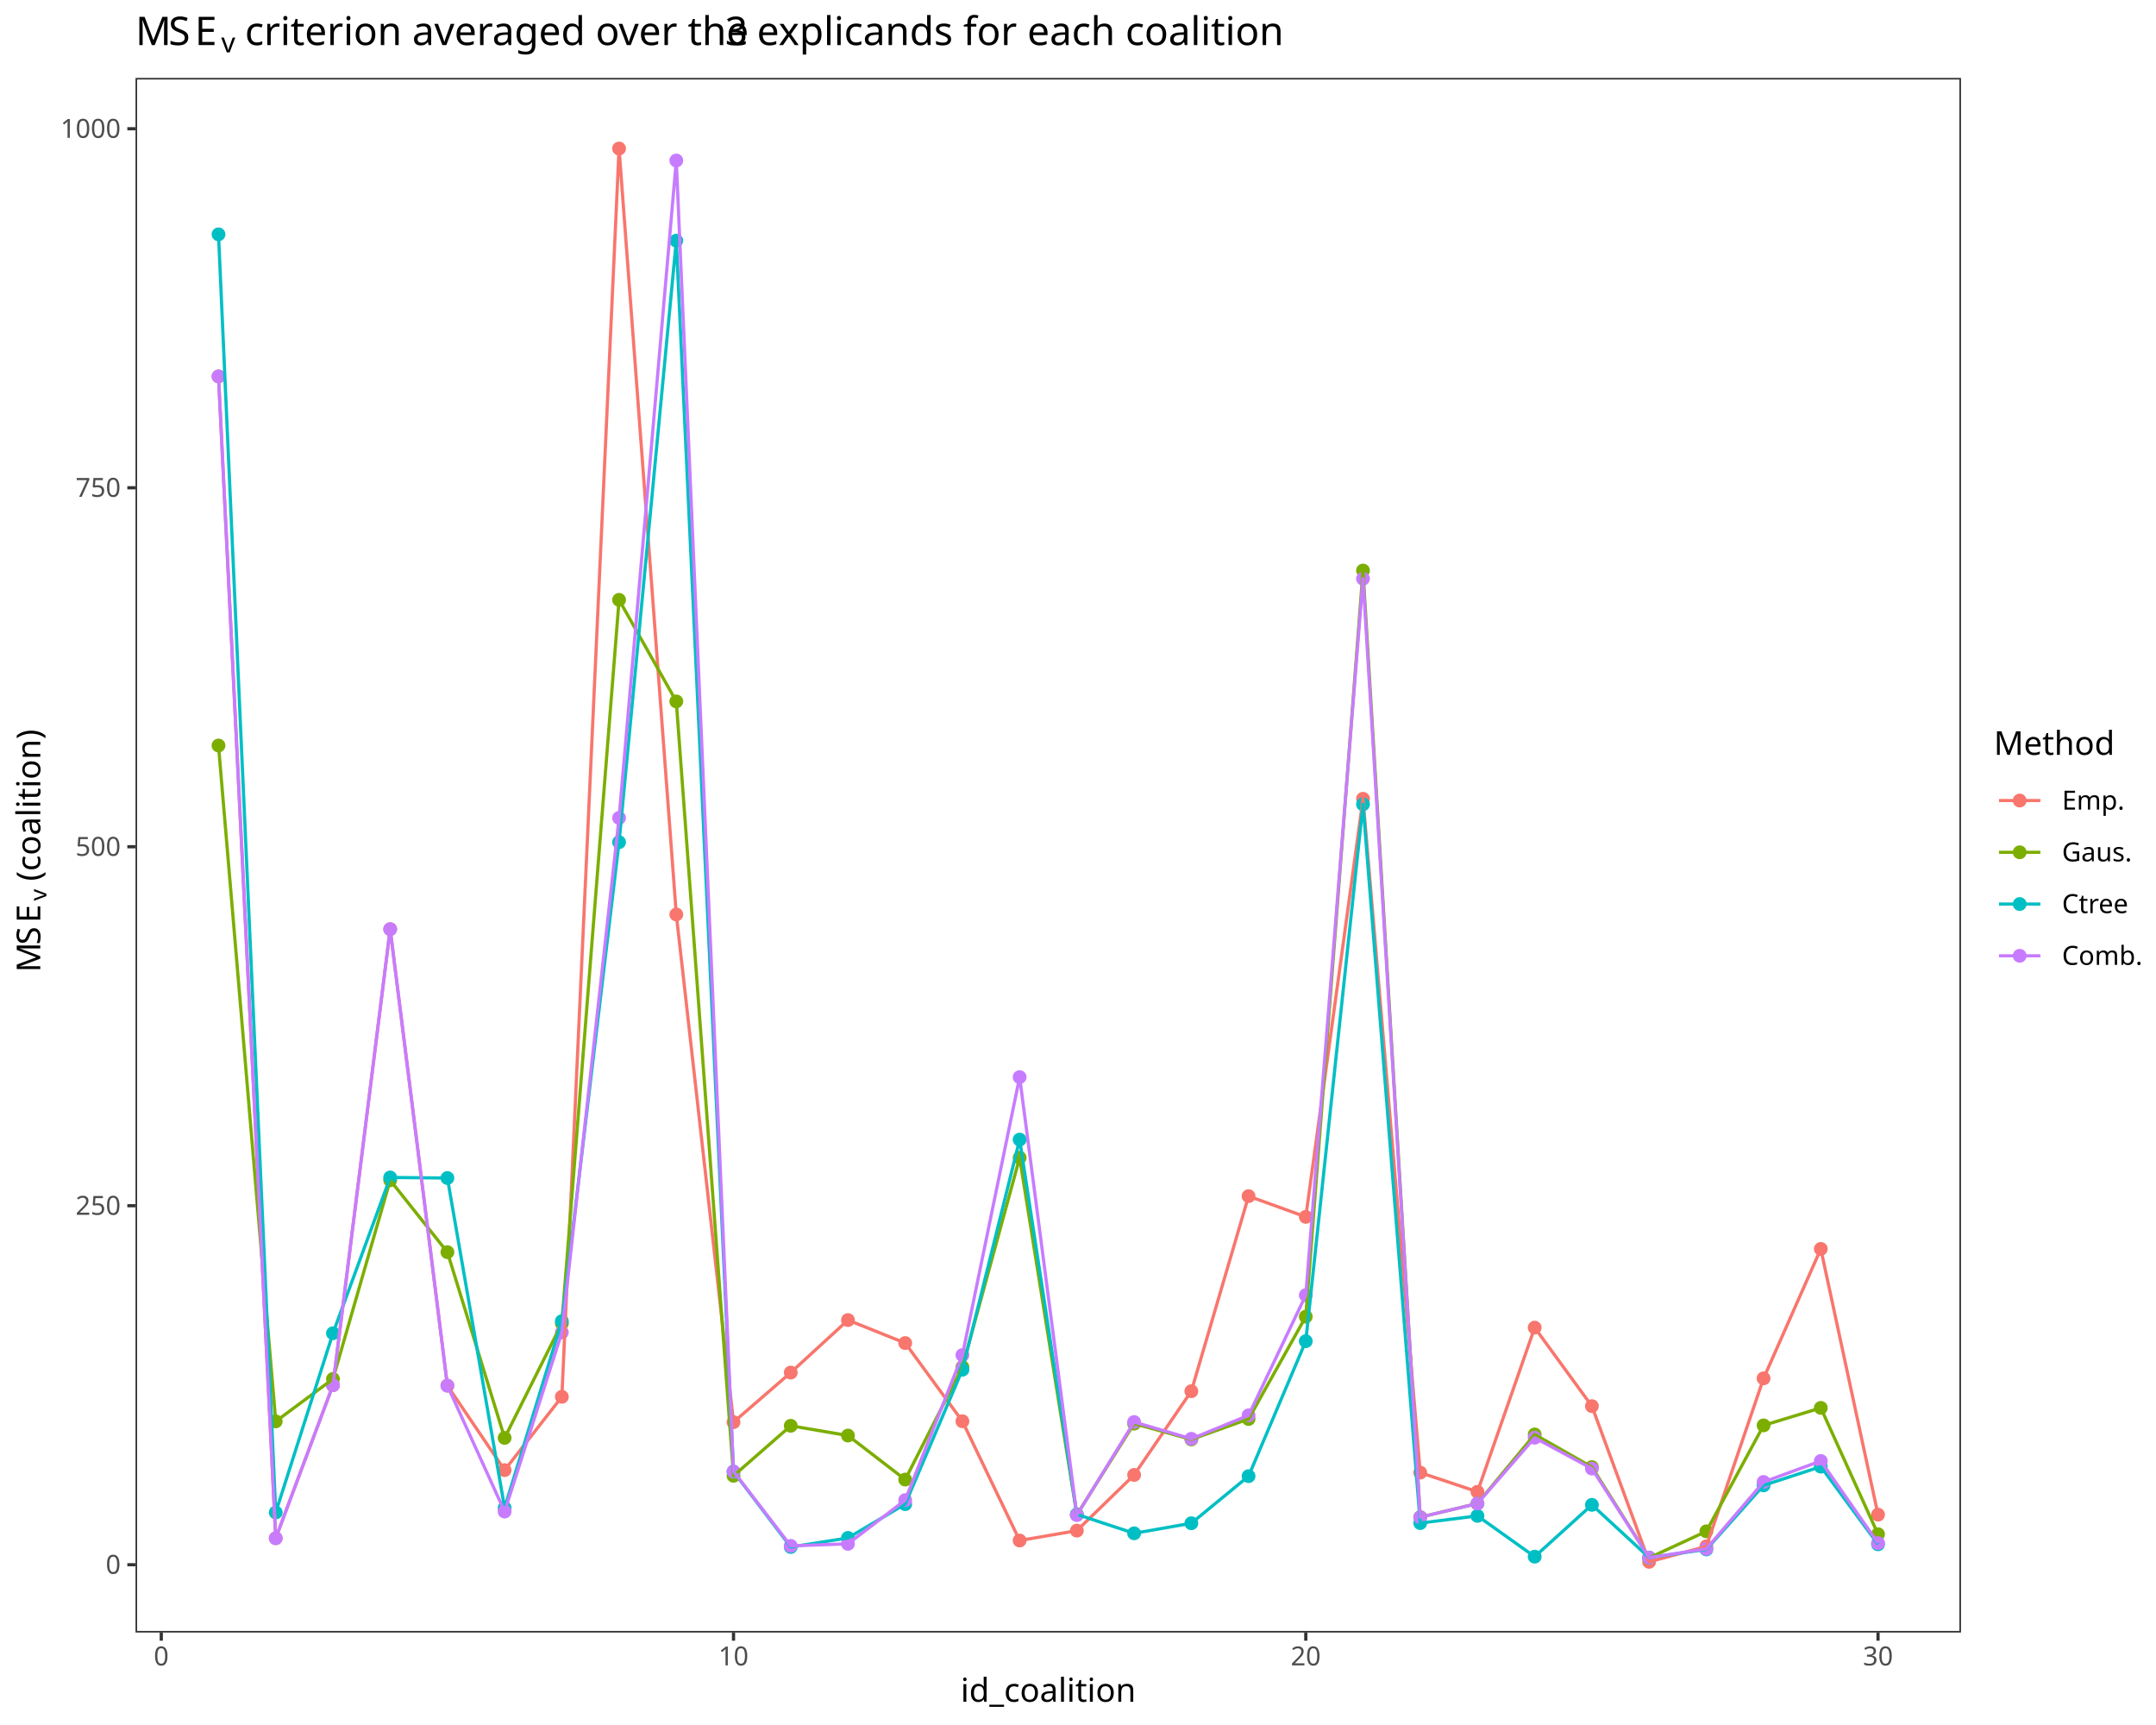
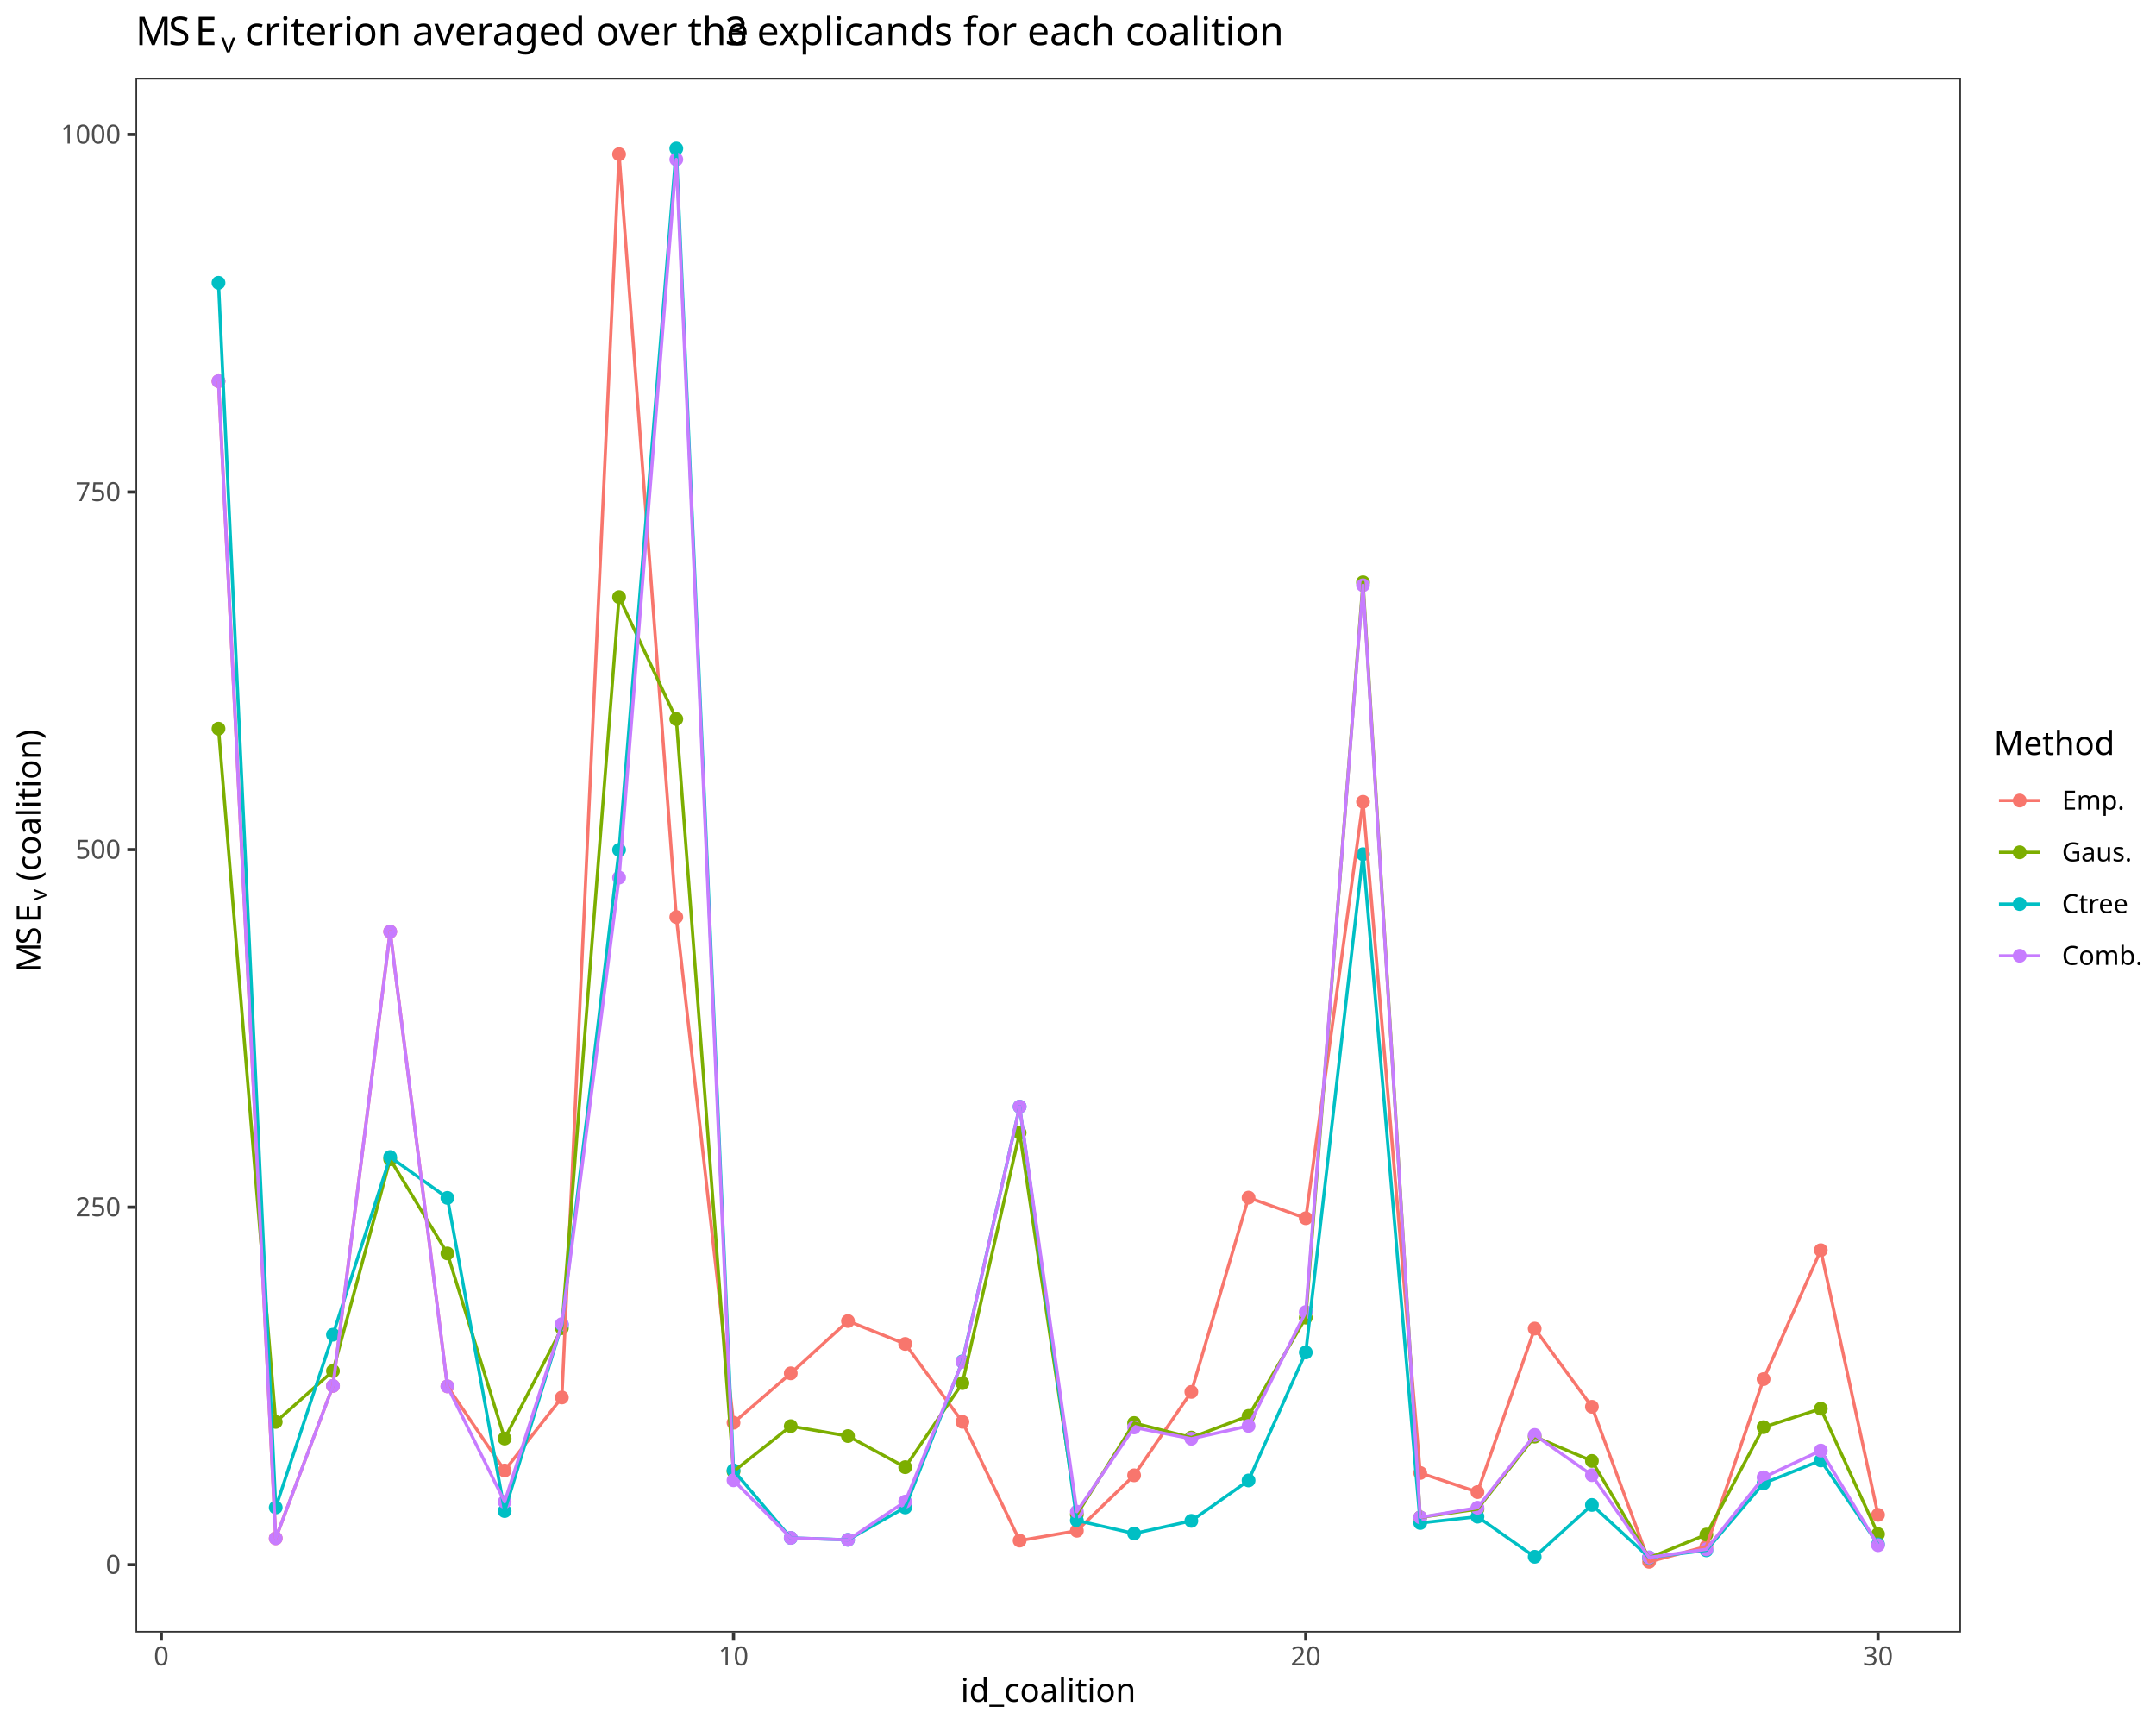
<svg xmlns="http://www.w3.org/2000/svg" class="svglite" data-engine-version="2.0" width="720.00pt" height="576.00pt" viewBox="0 0 720.00 576.00">
  <defs>
    <style type="text/css">
    .svglite line, .svglite polyline, .svglite polygon, .svglite path, .svglite rect, .svglite circle {
      fill: none;
      stroke: #000000;
      stroke-linecap: round;
      stroke-linejoin: round;
      stroke-miterlimit: 10.00;
    }
  </style>
  </defs>
  <rect width="100%" height="100%" style="stroke: none; fill: #FFFFFF;" />
  <defs>
    <clipPath id="cpMC4wMHw3MjAuMDB8MC4wMHw1NzYuMDA=">
      <rect x="0.00" y="0.00" width="720.00" height="576.00" />
    </clipPath>
  </defs>
  <g clip-path="url(#cpMC4wMHw3MjAuMDB8MC4wMHw1NzYuMDA=)">
    <rect x="0" y="0.00" width="720.00" height="576.00" style="stroke-width: 1.07; stroke: #FFFFFF; fill: #FFFFFF;" />
  </g>
  <defs>
    <clipPath id="cpNDUuMjZ8NjU0Ljg4fDI2LjAxfDU0NS4xMQ==">
      <rect x="45.26" y="26.01" width="609.62" height="519.11" />
    </clipPath>
  </defs>
  <g clip-path="url(#cpNDUuMjZ8NjU0Ljg4fDI2LjAxfDU0NS4xMQ==)">
    <rect x="45.26" y="26.01" width="609.62" height="519.11" style="stroke-width: 1.07; stroke: none; fill: #FFFFFF;" />
-     <circle cx="72.97" cy="125.69" r="1.95" style="stroke-width: 0.71; stroke: #F8766D; fill: #F8766D;" />
-     <circle cx="92.08" cy="513.63" r="1.95" style="stroke-width: 0.71; stroke: #F8766D; fill: #F8766D;" />
-     <circle cx="111.19" cy="462.55" r="1.95" style="stroke-width: 0.71; stroke: #F8766D; fill: #F8766D;" />
-     <circle cx="130.30" cy="310.26" r="1.95" style="stroke-width: 0.71; stroke: #F8766D; fill: #F8766D;" />
-     <circle cx="149.41" cy="462.68" r="1.95" style="stroke-width: 0.71; stroke: #F8766D; fill: #F8766D;" />
-     <circle cx="168.52" cy="490.89" r="1.95" style="stroke-width: 0.71; stroke: #F8766D; fill: #F8766D;" />
-     <circle cx="187.63" cy="466.41" r="1.95" style="stroke-width: 0.71; stroke: #F8766D; fill: #F8766D;" />
-     <circle cx="206.74" cy="49.60" r="1.95" style="stroke-width: 0.71; stroke: #F8766D; fill: #F8766D;" />
-     <circle cx="225.85" cy="305.35" r="1.95" style="stroke-width: 0.71; stroke: #F8766D; fill: #F8766D;" />
-     <circle cx="244.96" cy="474.87" r="1.95" style="stroke-width: 0.71; stroke: #F8766D; fill: #F8766D;" />
-     <circle cx="264.07" cy="458.32" r="1.95" style="stroke-width: 0.71; stroke: #F8766D; fill: #F8766D;" />
-     <circle cx="283.18" cy="440.79" r="1.95" style="stroke-width: 0.71; stroke: #F8766D; fill: #F8766D;" />
-     <circle cx="302.29" cy="448.46" r="1.95" style="stroke-width: 0.71; stroke: #F8766D; fill: #F8766D;" />
-     <circle cx="321.40" cy="474.58" r="1.95" style="stroke-width: 0.71; stroke: #F8766D; fill: #F8766D;" />
-     <circle cx="340.51" cy="514.40" r="1.95" style="stroke-width: 0.71; stroke: #F8766D; fill: #F8766D;" />
-     <circle cx="359.62" cy="511.10" r="1.95" style="stroke-width: 0.71; stroke: #F8766D; fill: #F8766D;" />
-     <circle cx="378.74" cy="492.50" r="1.95" style="stroke-width: 0.71; stroke: #F8766D; fill: #F8766D;" />
-     <circle cx="397.85" cy="464.54" r="1.95" style="stroke-width: 0.71; stroke: #F8766D; fill: #F8766D;" />
-     <circle cx="416.96" cy="399.41" r="1.95" style="stroke-width: 0.71; stroke: #F8766D; fill: #F8766D;" />
-     <circle cx="436.07" cy="406.33" r="1.95" style="stroke-width: 0.71; stroke: #F8766D; fill: #F8766D;" />
-     <circle cx="455.18" cy="266.72" r="1.95" style="stroke-width: 0.71; stroke: #F8766D; fill: #F8766D;" />
-     <circle cx="474.29" cy="491.72" r="1.95" style="stroke-width: 0.71; stroke: #F8766D; fill: #F8766D;" />
-     <circle cx="493.40" cy="498.13" r="1.95" style="stroke-width: 0.71; stroke: #F8766D; fill: #F8766D;" />
-     <circle cx="512.51" cy="443.31" r="1.95" style="stroke-width: 0.71; stroke: #F8766D; fill: #F8766D;" />
-     <circle cx="531.62" cy="469.53" r="1.95" style="stroke-width: 0.71; stroke: #F8766D; fill: #F8766D;" />
+     <circle cx="72.97" cy="127.27" r="1.95" style="stroke-width: 0.71; stroke: #F8766D; fill: #F8766D;" />
+     <circle cx="92.08" cy="513.66" r="1.95" style="stroke-width: 0.71; stroke: #F8766D; fill: #F8766D;" />
+     <circle cx="111.19" cy="462.78" r="1.95" style="stroke-width: 0.71; stroke: #F8766D; fill: #F8766D;" />
+     <circle cx="130.30" cy="311.10" r="1.95" style="stroke-width: 0.71; stroke: #F8766D; fill: #F8766D;" />
+     <circle cx="149.41" cy="462.92" r="1.95" style="stroke-width: 0.71; stroke: #F8766D; fill: #F8766D;" />
+     <circle cx="168.52" cy="491.02" r="1.95" style="stroke-width: 0.71; stroke: #F8766D; fill: #F8766D;" />
+     <circle cx="187.63" cy="466.63" r="1.95" style="stroke-width: 0.71; stroke: #F8766D; fill: #F8766D;" />
+     <circle cx="206.74" cy="51.49" r="1.95" style="stroke-width: 0.71; stroke: #F8766D; fill: #F8766D;" />
+     <circle cx="225.85" cy="306.22" r="1.95" style="stroke-width: 0.71; stroke: #F8766D; fill: #F8766D;" />
+     <circle cx="244.96" cy="475.06" r="1.95" style="stroke-width: 0.71; stroke: #F8766D; fill: #F8766D;" />
+     <circle cx="264.07" cy="458.57" r="1.95" style="stroke-width: 0.71; stroke: #F8766D; fill: #F8766D;" />
+     <circle cx="283.18" cy="441.11" r="1.95" style="stroke-width: 0.71; stroke: #F8766D; fill: #F8766D;" />
+     <circle cx="302.29" cy="448.75" r="1.95" style="stroke-width: 0.71; stroke: #F8766D; fill: #F8766D;" />
+     <circle cx="321.40" cy="474.77" r="1.95" style="stroke-width: 0.71; stroke: #F8766D; fill: #F8766D;" />
+     <circle cx="340.51" cy="514.43" r="1.95" style="stroke-width: 0.71; stroke: #F8766D; fill: #F8766D;" />
+     <circle cx="359.62" cy="511.14" r="1.95" style="stroke-width: 0.71; stroke: #F8766D; fill: #F8766D;" />
+     <circle cx="378.74" cy="492.62" r="1.95" style="stroke-width: 0.71; stroke: #F8766D; fill: #F8766D;" />
+     <circle cx="397.85" cy="464.77" r="1.95" style="stroke-width: 0.71; stroke: #F8766D; fill: #F8766D;" />
+     <circle cx="416.96" cy="399.90" r="1.95" style="stroke-width: 0.71; stroke: #F8766D; fill: #F8766D;" />
+     <circle cx="436.07" cy="406.79" r="1.95" style="stroke-width: 0.71; stroke: #F8766D; fill: #F8766D;" />
+     <circle cx="455.18" cy="267.74" r="1.95" style="stroke-width: 0.71; stroke: #F8766D; fill: #F8766D;" />
+     <circle cx="474.29" cy="491.84" r="1.95" style="stroke-width: 0.71; stroke: #F8766D; fill: #F8766D;" />
+     <circle cx="493.40" cy="498.22" r="1.95" style="stroke-width: 0.71; stroke: #F8766D; fill: #F8766D;" />
+     <circle cx="512.51" cy="443.63" r="1.95" style="stroke-width: 0.71; stroke: #F8766D; fill: #F8766D;" />
+     <circle cx="531.62" cy="469.74" r="1.95" style="stroke-width: 0.71; stroke: #F8766D; fill: #F8766D;" />
    <circle cx="550.73" cy="521.52" r="1.95" style="stroke-width: 0.71; stroke: #F8766D; fill: #F8766D;" />
-     <circle cx="569.84" cy="516.35" r="1.95" style="stroke-width: 0.71; stroke: #F8766D; fill: #F8766D;" />
-     <circle cx="588.95" cy="460.25" r="1.95" style="stroke-width: 0.71; stroke: #F8766D; fill: #F8766D;" />
-     <circle cx="608.06" cy="417.03" r="1.95" style="stroke-width: 0.71; stroke: #F8766D; fill: #F8766D;" />
-     <circle cx="627.17" cy="505.76" r="1.95" style="stroke-width: 0.71; stroke: #F8766D; fill: #F8766D;" />
-     <circle cx="72.97" cy="248.94" r="1.95" style="stroke-width: 0.71; stroke: #7CAE00; fill: #7CAE00;" />
-     <circle cx="92.08" cy="474.62" r="1.95" style="stroke-width: 0.71; stroke: #7CAE00; fill: #7CAE00;" />
-     <circle cx="111.19" cy="460.46" r="1.95" style="stroke-width: 0.71; stroke: #7CAE00; fill: #7CAE00;" />
-     <circle cx="130.30" cy="394.10" r="1.95" style="stroke-width: 0.71; stroke: #7CAE00; fill: #7CAE00;" />
-     <circle cx="149.41" cy="418.12" r="1.95" style="stroke-width: 0.71; stroke: #7CAE00; fill: #7CAE00;" />
-     <circle cx="168.52" cy="480.13" r="1.95" style="stroke-width: 0.71; stroke: #7CAE00; fill: #7CAE00;" />
-     <circle cx="187.63" cy="441.90" r="1.95" style="stroke-width: 0.71; stroke: #7CAE00; fill: #7CAE00;" />
-     <circle cx="206.74" cy="200.30" r="1.95" style="stroke-width: 0.71; stroke: #7CAE00; fill: #7CAE00;" />
-     <circle cx="225.85" cy="234.21" r="1.95" style="stroke-width: 0.71; stroke: #7CAE00; fill: #7CAE00;" />
-     <circle cx="244.96" cy="492.78" r="1.95" style="stroke-width: 0.71; stroke: #7CAE00; fill: #7CAE00;" />
-     <circle cx="264.07" cy="476.09" r="1.95" style="stroke-width: 0.71; stroke: #7CAE00; fill: #7CAE00;" />
-     <circle cx="283.18" cy="479.35" r="1.95" style="stroke-width: 0.71; stroke: #7CAE00; fill: #7CAE00;" />
-     <circle cx="302.29" cy="494.05" r="1.95" style="stroke-width: 0.71; stroke: #7CAE00; fill: #7CAE00;" />
-     <circle cx="321.40" cy="456.47" r="1.95" style="stroke-width: 0.71; stroke: #7CAE00; fill: #7CAE00;" />
-     <circle cx="340.51" cy="386.58" r="1.95" style="stroke-width: 0.71; stroke: #7CAE00; fill: #7CAE00;" />
-     <circle cx="359.62" cy="505.78" r="1.95" style="stroke-width: 0.71; stroke: #7CAE00; fill: #7CAE00;" />
-     <circle cx="378.74" cy="475.37" r="1.95" style="stroke-width: 0.71; stroke: #7CAE00; fill: #7CAE00;" />
-     <circle cx="397.85" cy="480.65" r="1.95" style="stroke-width: 0.71; stroke: #7CAE00; fill: #7CAE00;" />
-     <circle cx="416.96" cy="473.82" r="1.95" style="stroke-width: 0.71; stroke: #7CAE00; fill: #7CAE00;" />
-     <circle cx="436.07" cy="439.64" r="1.95" style="stroke-width: 0.71; stroke: #7CAE00; fill: #7CAE00;" />
-     <circle cx="455.18" cy="190.51" r="1.95" style="stroke-width: 0.71; stroke: #7CAE00; fill: #7CAE00;" />
-     <circle cx="474.29" cy="506.60" r="1.95" style="stroke-width: 0.71; stroke: #7CAE00; fill: #7CAE00;" />
-     <circle cx="493.40" cy="502.04" r="1.95" style="stroke-width: 0.71; stroke: #7CAE00; fill: #7CAE00;" />
-     <circle cx="512.51" cy="478.98" r="1.95" style="stroke-width: 0.71; stroke: #7CAE00; fill: #7CAE00;" />
-     <circle cx="531.62" cy="489.87" r="1.95" style="stroke-width: 0.71; stroke: #7CAE00; fill: #7CAE00;" />
+     <circle cx="569.84" cy="516.37" r="1.95" style="stroke-width: 0.71; stroke: #F8766D; fill: #F8766D;" />
+     <circle cx="588.95" cy="460.50" r="1.95" style="stroke-width: 0.71; stroke: #F8766D; fill: #F8766D;" />
+     <circle cx="608.06" cy="417.45" r="1.95" style="stroke-width: 0.71; stroke: #F8766D; fill: #F8766D;" />
+     <circle cx="627.17" cy="505.83" r="1.95" style="stroke-width: 0.71; stroke: #F8766D; fill: #F8766D;" />
+     <circle cx="72.97" cy="243.32" r="1.95" style="stroke-width: 0.71; stroke: #7CAE00; fill: #7CAE00;" />
+     <circle cx="92.08" cy="474.80" r="1.95" style="stroke-width: 0.71; stroke: #7CAE00; fill: #7CAE00;" />
+     <circle cx="111.19" cy="457.79" r="1.95" style="stroke-width: 0.71; stroke: #7CAE00; fill: #7CAE00;" />
+     <circle cx="130.30" cy="387.08" r="1.95" style="stroke-width: 0.71; stroke: #7CAE00; fill: #7CAE00;" />
+     <circle cx="149.41" cy="418.54" r="1.95" style="stroke-width: 0.71; stroke: #7CAE00; fill: #7CAE00;" />
+     <circle cx="168.52" cy="480.35" r="1.95" style="stroke-width: 0.71; stroke: #7CAE00; fill: #7CAE00;" />
+     <circle cx="187.63" cy="443.49" r="1.95" style="stroke-width: 0.71; stroke: #7CAE00; fill: #7CAE00;" />
+     <circle cx="206.74" cy="199.38" r="1.95" style="stroke-width: 0.71; stroke: #7CAE00; fill: #7CAE00;" />
+     <circle cx="225.85" cy="240.11" r="1.95" style="stroke-width: 0.71; stroke: #7CAE00; fill: #7CAE00;" />
+     <circle cx="244.96" cy="491.34" r="1.95" style="stroke-width: 0.71; stroke: #7CAE00; fill: #7CAE00;" />
+     <circle cx="264.07" cy="476.21" r="1.95" style="stroke-width: 0.71; stroke: #7CAE00; fill: #7CAE00;" />
+     <circle cx="283.18" cy="479.52" r="1.95" style="stroke-width: 0.71; stroke: #7CAE00; fill: #7CAE00;" />
+     <circle cx="302.29" cy="489.91" r="1.95" style="stroke-width: 0.71; stroke: #7CAE00; fill: #7CAE00;" />
+     <circle cx="321.40" cy="461.84" r="1.95" style="stroke-width: 0.71; stroke: #7CAE00; fill: #7CAE00;" />
+     <circle cx="340.51" cy="378.24" r="1.95" style="stroke-width: 0.71; stroke: #7CAE00; fill: #7CAE00;" />
+     <circle cx="359.62" cy="505.71" r="1.95" style="stroke-width: 0.71; stroke: #7CAE00; fill: #7CAE00;" />
+     <circle cx="378.74" cy="475.16" r="1.95" style="stroke-width: 0.71; stroke: #7CAE00; fill: #7CAE00;" />
+     <circle cx="397.85" cy="480.02" r="1.95" style="stroke-width: 0.71; stroke: #7CAE00; fill: #7CAE00;" />
+     <circle cx="416.96" cy="472.79" r="1.95" style="stroke-width: 0.71; stroke: #7CAE00; fill: #7CAE00;" />
+     <circle cx="436.07" cy="439.97" r="1.95" style="stroke-width: 0.71; stroke: #7CAE00; fill: #7CAE00;" />
+     <circle cx="455.18" cy="194.43" r="1.95" style="stroke-width: 0.71; stroke: #7CAE00; fill: #7CAE00;" />
+     <circle cx="474.29" cy="506.68" r="1.95" style="stroke-width: 0.71; stroke: #7CAE00; fill: #7CAE00;" />
+     <circle cx="493.40" cy="503.91" r="1.95" style="stroke-width: 0.71; stroke: #7CAE00; fill: #7CAE00;" />
+     <circle cx="512.51" cy="479.71" r="1.95" style="stroke-width: 0.71; stroke: #7CAE00; fill: #7CAE00;" />
+     <circle cx="531.62" cy="487.83" r="1.95" style="stroke-width: 0.71; stroke: #7CAE00; fill: #7CAE00;" />
    <circle cx="550.73" cy="520.17" r="1.95" style="stroke-width: 0.71; stroke: #7CAE00; fill: #7CAE00;" />
-     <circle cx="569.84" cy="511.34" r="1.95" style="stroke-width: 0.71; stroke: #7CAE00; fill: #7CAE00;" />
-     <circle cx="588.95" cy="475.95" r="1.95" style="stroke-width: 0.71; stroke: #7CAE00; fill: #7CAE00;" />
-     <circle cx="608.06" cy="470.11" r="1.95" style="stroke-width: 0.71; stroke: #7CAE00; fill: #7CAE00;" />
-     <circle cx="627.17" cy="512.29" r="1.95" style="stroke-width: 0.71; stroke: #7CAE00; fill: #7CAE00;" />
-     <circle cx="72.97" cy="78.25" r="1.95" style="stroke-width: 0.71; stroke: #00BFC4; fill: #00BFC4;" />
-     <circle cx="92.08" cy="505.03" r="1.95" style="stroke-width: 0.71; stroke: #00BFC4; fill: #00BFC4;" />
-     <circle cx="111.19" cy="445.19" r="1.95" style="stroke-width: 0.71; stroke: #00BFC4; fill: #00BFC4;" />
-     <circle cx="130.30" cy="393.17" r="1.95" style="stroke-width: 0.71; stroke: #00BFC4; fill: #00BFC4;" />
-     <circle cx="149.41" cy="393.36" r="1.95" style="stroke-width: 0.71; stroke: #00BFC4; fill: #00BFC4;" />
-     <circle cx="168.52" cy="503.50" r="1.95" style="stroke-width: 0.71; stroke: #00BFC4; fill: #00BFC4;" />
-     <circle cx="187.63" cy="441.16" r="1.95" style="stroke-width: 0.71; stroke: #00BFC4; fill: #00BFC4;" />
-     <circle cx="206.74" cy="281.21" r="1.95" style="stroke-width: 0.71; stroke: #00BFC4; fill: #00BFC4;" />
-     <circle cx="225.85" cy="80.36" r="1.95" style="stroke-width: 0.71; stroke: #00BFC4; fill: #00BFC4;" />
-     <circle cx="244.96" cy="491.41" r="1.95" style="stroke-width: 0.71; stroke: #00BFC4; fill: #00BFC4;" />
-     <circle cx="264.07" cy="516.57" r="1.95" style="stroke-width: 0.71; stroke: #00BFC4; fill: #00BFC4;" />
-     <circle cx="283.18" cy="513.53" r="1.95" style="stroke-width: 0.71; stroke: #00BFC4; fill: #00BFC4;" />
-     <circle cx="302.29" cy="502.25" r="1.95" style="stroke-width: 0.71; stroke: #00BFC4; fill: #00BFC4;" />
-     <circle cx="321.40" cy="457.37" r="1.95" style="stroke-width: 0.71; stroke: #00BFC4; fill: #00BFC4;" />
-     <circle cx="340.51" cy="380.53" r="1.95" style="stroke-width: 0.71; stroke: #00BFC4; fill: #00BFC4;" />
-     <circle cx="359.62" cy="505.67" r="1.95" style="stroke-width: 0.71; stroke: #00BFC4; fill: #00BFC4;" />
-     <circle cx="378.74" cy="511.99" r="1.95" style="stroke-width: 0.71; stroke: #00BFC4; fill: #00BFC4;" />
-     <circle cx="397.85" cy="508.63" r="1.95" style="stroke-width: 0.71; stroke: #00BFC4; fill: #00BFC4;" />
-     <circle cx="416.96" cy="492.91" r="1.95" style="stroke-width: 0.71; stroke: #00BFC4; fill: #00BFC4;" />
-     <circle cx="436.07" cy="447.84" r="1.95" style="stroke-width: 0.71; stroke: #00BFC4; fill: #00BFC4;" />
-     <circle cx="455.18" cy="268.57" r="1.95" style="stroke-width: 0.71; stroke: #00BFC4; fill: #00BFC4;" />
-     <circle cx="474.29" cy="508.58" r="1.95" style="stroke-width: 0.71; stroke: #00BFC4; fill: #00BFC4;" />
-     <circle cx="493.40" cy="506.17" r="1.95" style="stroke-width: 0.71; stroke: #00BFC4; fill: #00BFC4;" />
-     <circle cx="512.51" cy="519.79" r="1.95" style="stroke-width: 0.71; stroke: #00BFC4; fill: #00BFC4;" />
-     <circle cx="531.62" cy="502.49" r="1.95" style="stroke-width: 0.71; stroke: #00BFC4; fill: #00BFC4;" />
-     <circle cx="550.73" cy="520.09" r="1.95" style="stroke-width: 0.71; stroke: #00BFC4; fill: #00BFC4;" />
-     <circle cx="569.84" cy="517.38" r="1.95" style="stroke-width: 0.71; stroke: #00BFC4; fill: #00BFC4;" />
-     <circle cx="588.95" cy="495.98" r="1.95" style="stroke-width: 0.71; stroke: #00BFC4; fill: #00BFC4;" />
-     <circle cx="608.06" cy="489.74" r="1.95" style="stroke-width: 0.71; stroke: #00BFC4; fill: #00BFC4;" />
-     <circle cx="627.17" cy="515.66" r="1.95" style="stroke-width: 0.71; stroke: #00BFC4; fill: #00BFC4;" />
-     <circle cx="72.97" cy="125.69" r="1.95" style="stroke-width: 0.71; stroke: #C77CFF; fill: #C77CFF;" />
-     <circle cx="92.08" cy="513.63" r="1.95" style="stroke-width: 0.71; stroke: #C77CFF; fill: #C77CFF;" />
-     <circle cx="111.19" cy="462.55" r="1.95" style="stroke-width: 0.71; stroke: #C77CFF; fill: #C77CFF;" />
-     <circle cx="130.30" cy="310.26" r="1.95" style="stroke-width: 0.71; stroke: #C77CFF; fill: #C77CFF;" />
-     <circle cx="149.41" cy="462.68" r="1.95" style="stroke-width: 0.71; stroke: #C77CFF; fill: #C77CFF;" />
-     <circle cx="168.52" cy="504.73" r="1.95" style="stroke-width: 0.71; stroke: #C77CFF; fill: #C77CFF;" />
-     <circle cx="187.63" cy="444.91" r="1.95" style="stroke-width: 0.71; stroke: #C77CFF; fill: #C77CFF;" />
-     <circle cx="206.74" cy="273.12" r="1.95" style="stroke-width: 0.71; stroke: #C77CFF; fill: #C77CFF;" />
-     <circle cx="225.85" cy="53.60" r="1.95" style="stroke-width: 0.71; stroke: #C77CFF; fill: #C77CFF;" />
-     <circle cx="244.96" cy="491.35" r="1.95" style="stroke-width: 0.71; stroke: #C77CFF; fill: #C77CFF;" />
-     <circle cx="264.07" cy="516.19" r="1.95" style="stroke-width: 0.71; stroke: #C77CFF; fill: #C77CFF;" />
-     <circle cx="283.18" cy="515.51" r="1.95" style="stroke-width: 0.71; stroke: #C77CFF; fill: #C77CFF;" />
-     <circle cx="302.29" cy="500.92" r="1.95" style="stroke-width: 0.71; stroke: #C77CFF; fill: #C77CFF;" />
-     <circle cx="321.40" cy="452.47" r="1.95" style="stroke-width: 0.71; stroke: #C77CFF; fill: #C77CFF;" />
-     <circle cx="340.51" cy="359.66" r="1.95" style="stroke-width: 0.71; stroke: #C77CFF; fill: #C77CFF;" />
-     <circle cx="359.62" cy="505.89" r="1.95" style="stroke-width: 0.71; stroke: #C77CFF; fill: #C77CFF;" />
-     <circle cx="378.74" cy="474.84" r="1.95" style="stroke-width: 0.71; stroke: #C77CFF; fill: #C77CFF;" />
-     <circle cx="397.85" cy="480.43" r="1.95" style="stroke-width: 0.71; stroke: #C77CFF; fill: #C77CFF;" />
-     <circle cx="416.96" cy="472.60" r="1.95" style="stroke-width: 0.71; stroke: #C77CFF; fill: #C77CFF;" />
-     <circle cx="436.07" cy="432.47" r="1.95" style="stroke-width: 0.71; stroke: #C77CFF; fill: #C77CFF;" />
-     <circle cx="455.18" cy="193.24" r="1.95" style="stroke-width: 0.71; stroke: #C77CFF; fill: #C77CFF;" />
-     <circle cx="474.29" cy="506.62" r="1.95" style="stroke-width: 0.71; stroke: #C77CFF; fill: #C77CFF;" />
-     <circle cx="493.40" cy="502.04" r="1.95" style="stroke-width: 0.71; stroke: #C77CFF; fill: #C77CFF;" />
-     <circle cx="512.51" cy="480.08" r="1.95" style="stroke-width: 0.71; stroke: #C77CFF; fill: #C77CFF;" />
-     <circle cx="531.62" cy="490.38" r="1.95" style="stroke-width: 0.71; stroke: #C77CFF; fill: #C77CFF;" />
-     <circle cx="550.73" cy="520.11" r="1.95" style="stroke-width: 0.71; stroke: #C77CFF; fill: #C77CFF;" />
-     <circle cx="569.84" cy="517.17" r="1.95" style="stroke-width: 0.71; stroke: #C77CFF; fill: #C77CFF;" />
-     <circle cx="588.95" cy="494.85" r="1.95" style="stroke-width: 0.71; stroke: #C77CFF; fill: #C77CFF;" />
-     <circle cx="608.06" cy="487.84" r="1.95" style="stroke-width: 0.71; stroke: #C77CFF; fill: #C77CFF;" />
-     <circle cx="627.17" cy="515.27" r="1.95" style="stroke-width: 0.71; stroke: #C77CFF; fill: #C77CFF;" />
-     <polyline points="72.97,125.69 92.08,513.63 111.19,462.55 130.30,310.26 149.41,462.68 168.52,490.89 187.63,466.41 206.74,49.60 225.85,305.35 244.96,474.87 264.07,458.32 283.18,440.79 302.29,448.46 321.40,474.58 340.51,514.40 359.62,511.10 378.74,492.50 397.85,464.54 416.96,399.41 436.07,406.33 455.18,266.72 474.29,491.72 493.40,498.13 512.51,443.31 531.62,469.53 550.73,521.52 569.84,516.35 588.95,460.25 608.06,417.03 627.17,505.76 " style="stroke-width: 1.07; stroke: #F8766D; stroke-linecap: butt;" />
-     <polyline points="72.97,248.94 92.08,474.62 111.19,460.46 130.30,394.10 149.41,418.12 168.52,480.13 187.63,441.90 206.74,200.30 225.85,234.21 244.96,492.78 264.07,476.09 283.18,479.35 302.29,494.05 321.40,456.47 340.51,386.58 359.62,505.78 378.74,475.37 397.85,480.65 416.96,473.82 436.07,439.64 455.18,190.51 474.29,506.60 493.40,502.04 512.51,478.98 531.62,489.87 550.73,520.17 569.84,511.34 588.95,475.95 608.06,470.11 627.17,512.29 " style="stroke-width: 1.07; stroke: #7CAE00; stroke-linecap: butt;" />
-     <polyline points="72.97,78.25 92.08,505.03 111.19,445.19 130.30,393.17 149.41,393.36 168.52,503.50 187.63,441.16 206.74,281.21 225.85,80.36 244.96,491.41 264.07,516.57 283.18,513.53 302.29,502.25 321.40,457.37 340.51,380.53 359.62,505.67 378.74,511.99 397.85,508.63 416.96,492.91 436.07,447.84 455.18,268.57 474.29,508.58 493.40,506.17 512.51,519.79 531.62,502.49 550.73,520.09 569.84,517.38 588.95,495.98 608.06,489.74 627.17,515.66 " style="stroke-width: 1.07; stroke: #00BFC4; stroke-linecap: butt;" />
-     <polyline points="72.97,125.69 92.08,513.63 111.19,462.55 130.30,310.26 149.41,462.68 168.52,504.73 187.63,444.91 206.74,273.12 225.85,53.60 244.96,491.35 264.07,516.19 283.18,515.51 302.29,500.92 321.40,452.47 340.51,359.66 359.62,505.89 378.74,474.84 397.85,480.43 416.96,472.60 436.07,432.47 455.18,193.24 474.29,506.62 493.40,502.04 512.51,480.08 531.62,490.38 550.73,520.11 569.84,517.17 588.95,494.85 608.06,487.84 627.17,515.27 " style="stroke-width: 1.07; stroke: #C77CFF; stroke-linecap: butt;" />
+     <circle cx="569.84" cy="512.41" r="1.95" style="stroke-width: 0.71; stroke: #7CAE00; fill: #7CAE00;" />
+     <circle cx="588.95" cy="476.55" r="1.95" style="stroke-width: 0.71; stroke: #7CAE00; fill: #7CAE00;" />
+     <circle cx="608.06" cy="470.38" r="1.95" style="stroke-width: 0.71; stroke: #7CAE00; fill: #7CAE00;" />
+     <circle cx="627.17" cy="512.26" r="1.95" style="stroke-width: 0.71; stroke: #7CAE00; fill: #7CAE00;" />
+     <circle cx="72.97" cy="94.43" r="1.95" style="stroke-width: 0.71; stroke: #00BFC4; fill: #00BFC4;" />
+     <circle cx="92.08" cy="503.37" r="1.95" style="stroke-width: 0.71; stroke: #00BFC4; fill: #00BFC4;" />
+     <circle cx="111.19" cy="445.67" r="1.95" style="stroke-width: 0.71; stroke: #00BFC4; fill: #00BFC4;" />
+     <circle cx="130.30" cy="386.35" r="1.95" style="stroke-width: 0.71; stroke: #00BFC4; fill: #00BFC4;" />
+     <circle cx="149.41" cy="399.99" r="1.95" style="stroke-width: 0.71; stroke: #00BFC4; fill: #00BFC4;" />
+     <circle cx="168.52" cy="504.56" r="1.95" style="stroke-width: 0.71; stroke: #00BFC4; fill: #00BFC4;" />
+     <circle cx="187.63" cy="442.34" r="1.95" style="stroke-width: 0.71; stroke: #00BFC4; fill: #00BFC4;" />
+     <circle cx="206.74" cy="283.79" r="1.95" style="stroke-width: 0.71; stroke: #00BFC4; fill: #00BFC4;" />
+     <circle cx="225.85" cy="49.60" r="1.95" style="stroke-width: 0.71; stroke: #00BFC4; fill: #00BFC4;" />
+     <circle cx="244.96" cy="490.97" r="1.95" style="stroke-width: 0.71; stroke: #00BFC4; fill: #00BFC4;" />
+     <circle cx="264.07" cy="513.52" r="1.95" style="stroke-width: 0.71; stroke: #00BFC4; fill: #00BFC4;" />
+     <circle cx="283.18" cy="514.17" r="1.95" style="stroke-width: 0.71; stroke: #00BFC4; fill: #00BFC4;" />
+     <circle cx="302.29" cy="503.36" r="1.95" style="stroke-width: 0.71; stroke: #00BFC4; fill: #00BFC4;" />
+     <circle cx="321.40" cy="454.57" r="1.95" style="stroke-width: 0.71; stroke: #00BFC4; fill: #00BFC4;" />
+     <circle cx="340.51" cy="369.53" r="1.95" style="stroke-width: 0.71; stroke: #00BFC4; fill: #00BFC4;" />
+     <circle cx="359.62" cy="507.70" r="1.95" style="stroke-width: 0.71; stroke: #00BFC4; fill: #00BFC4;" />
+     <circle cx="378.74" cy="512.06" r="1.95" style="stroke-width: 0.71; stroke: #00BFC4; fill: #00BFC4;" />
+     <circle cx="397.85" cy="507.84" r="1.95" style="stroke-width: 0.71; stroke: #00BFC4; fill: #00BFC4;" />
+     <circle cx="416.96" cy="494.34" r="1.95" style="stroke-width: 0.71; stroke: #00BFC4; fill: #00BFC4;" />
+     <circle cx="436.07" cy="451.58" r="1.95" style="stroke-width: 0.71; stroke: #00BFC4; fill: #00BFC4;" />
+     <circle cx="455.18" cy="285.23" r="1.95" style="stroke-width: 0.71; stroke: #00BFC4; fill: #00BFC4;" />
+     <circle cx="474.29" cy="508.55" r="1.95" style="stroke-width: 0.71; stroke: #00BFC4; fill: #00BFC4;" />
+     <circle cx="493.40" cy="506.44" r="1.95" style="stroke-width: 0.71; stroke: #00BFC4; fill: #00BFC4;" />
+     <circle cx="512.51" cy="519.83" r="1.95" style="stroke-width: 0.71; stroke: #00BFC4; fill: #00BFC4;" />
+     <circle cx="531.62" cy="502.52" r="1.95" style="stroke-width: 0.71; stroke: #00BFC4; fill: #00BFC4;" />
+     <circle cx="550.73" cy="520.06" r="1.95" style="stroke-width: 0.71; stroke: #00BFC4; fill: #00BFC4;" />
+     <circle cx="569.84" cy="517.67" r="1.95" style="stroke-width: 0.71; stroke: #00BFC4; fill: #00BFC4;" />
+     <circle cx="588.95" cy="495.31" r="1.95" style="stroke-width: 0.71; stroke: #00BFC4; fill: #00BFC4;" />
+     <circle cx="608.06" cy="487.66" r="1.95" style="stroke-width: 0.71; stroke: #00BFC4; fill: #00BFC4;" />
+     <circle cx="627.17" cy="515.68" r="1.95" style="stroke-width: 0.71; stroke: #00BFC4; fill: #00BFC4;" />
+     <circle cx="72.97" cy="127.27" r="1.95" style="stroke-width: 0.71; stroke: #C77CFF; fill: #C77CFF;" />
+     <circle cx="92.08" cy="513.66" r="1.95" style="stroke-width: 0.71; stroke: #C77CFF; fill: #C77CFF;" />
+     <circle cx="111.19" cy="462.78" r="1.95" style="stroke-width: 0.71; stroke: #C77CFF; fill: #C77CFF;" />
+     <circle cx="130.30" cy="311.10" r="1.95" style="stroke-width: 0.71; stroke: #C77CFF; fill: #C77CFF;" />
+     <circle cx="149.41" cy="462.92" r="1.95" style="stroke-width: 0.71; stroke: #C77CFF; fill: #C77CFF;" />
+     <circle cx="168.52" cy="501.48" r="1.95" style="stroke-width: 0.71; stroke: #C77CFF; fill: #C77CFF;" />
+     <circle cx="187.63" cy="442.13" r="1.95" style="stroke-width: 0.71; stroke: #C77CFF; fill: #C77CFF;" />
+     <circle cx="206.74" cy="293.04" r="1.95" style="stroke-width: 0.71; stroke: #C77CFF; fill: #C77CFF;" />
+     <circle cx="225.85" cy="53.24" r="1.95" style="stroke-width: 0.71; stroke: #C77CFF; fill: #C77CFF;" />
+     <circle cx="244.96" cy="494.29" r="1.95" style="stroke-width: 0.71; stroke: #C77CFF; fill: #C77CFF;" />
+     <circle cx="264.07" cy="513.52" r="1.95" style="stroke-width: 0.71; stroke: #C77CFF; fill: #C77CFF;" />
+     <circle cx="283.18" cy="514.18" r="1.95" style="stroke-width: 0.71; stroke: #C77CFF; fill: #C77CFF;" />
+     <circle cx="302.29" cy="501.41" r="1.95" style="stroke-width: 0.71; stroke: #C77CFF; fill: #C77CFF;" />
+     <circle cx="321.40" cy="454.71" r="1.95" style="stroke-width: 0.71; stroke: #C77CFF; fill: #C77CFF;" />
+     <circle cx="340.51" cy="369.53" r="1.95" style="stroke-width: 0.71; stroke: #C77CFF; fill: #C77CFF;" />
+     <circle cx="359.62" cy="504.76" r="1.95" style="stroke-width: 0.71; stroke: #C77CFF; fill: #C77CFF;" />
+     <circle cx="378.74" cy="476.64" r="1.95" style="stroke-width: 0.71; stroke: #C77CFF; fill: #C77CFF;" />
+     <circle cx="397.85" cy="480.42" r="1.95" style="stroke-width: 0.71; stroke: #C77CFF; fill: #C77CFF;" />
+     <circle cx="416.96" cy="476.13" r="1.95" style="stroke-width: 0.71; stroke: #C77CFF; fill: #C77CFF;" />
+     <circle cx="436.07" cy="438.11" r="1.95" style="stroke-width: 0.71; stroke: #C77CFF; fill: #C77CFF;" />
+     <circle cx="455.18" cy="195.43" r="1.95" style="stroke-width: 0.71; stroke: #C77CFF; fill: #C77CFF;" />
+     <circle cx="474.29" cy="506.65" r="1.95" style="stroke-width: 0.71; stroke: #C77CFF; fill: #C77CFF;" />
+     <circle cx="493.40" cy="503.46" r="1.95" style="stroke-width: 0.71; stroke: #C77CFF; fill: #C77CFF;" />
+     <circle cx="512.51" cy="479.15" r="1.95" style="stroke-width: 0.71; stroke: #C77CFF; fill: #C77CFF;" />
+     <circle cx="531.62" cy="492.57" r="1.95" style="stroke-width: 0.71; stroke: #C77CFF; fill: #C77CFF;" />
+     <circle cx="550.73" cy="520.06" r="1.95" style="stroke-width: 0.71; stroke: #C77CFF; fill: #C77CFF;" />
+     <circle cx="569.84" cy="517.33" r="1.95" style="stroke-width: 0.71; stroke: #C77CFF; fill: #C77CFF;" />
+     <circle cx="588.95" cy="493.31" r="1.95" style="stroke-width: 0.71; stroke: #C77CFF; fill: #C77CFF;" />
+     <circle cx="608.06" cy="484.37" r="1.95" style="stroke-width: 0.71; stroke: #C77CFF; fill: #C77CFF;" />
+     <circle cx="627.17" cy="515.96" r="1.95" style="stroke-width: 0.71; stroke: #C77CFF; fill: #C77CFF;" />
+     <polyline points="72.97,127.27 92.08,513.66 111.19,462.78 130.30,311.10 149.41,462.92 168.52,491.02 187.63,466.63 206.74,51.49 225.85,306.22 244.96,475.06 264.07,458.57 283.18,441.11 302.29,448.75 321.40,474.77 340.51,514.43 359.62,511.14 378.74,492.62 397.85,464.77 416.96,399.90 436.07,406.79 455.18,267.74 474.29,491.84 493.40,498.22 512.51,443.63 531.62,469.74 550.73,521.52 569.84,516.37 588.95,460.50 608.06,417.45 627.17,505.83 " style="stroke-width: 1.07; stroke: #F8766D; stroke-linecap: butt;" />
+     <polyline points="72.97,243.32 92.08,474.80 111.19,457.79 130.30,387.08 149.41,418.54 168.52,480.35 187.63,443.49 206.74,199.38 225.85,240.11 244.96,491.34 264.07,476.21 283.18,479.52 302.29,489.91 321.40,461.84 340.51,378.24 359.62,505.71 378.74,475.16 397.85,480.02 416.96,472.79 436.07,439.97 455.18,194.43 474.29,506.68 493.40,503.91 512.51,479.71 531.62,487.83 550.73,520.17 569.84,512.41 588.95,476.55 608.06,470.38 627.17,512.26 " style="stroke-width: 1.07; stroke: #7CAE00; stroke-linecap: butt;" />
+     <polyline points="72.97,94.43 92.08,503.37 111.19,445.67 130.30,386.35 149.41,399.99 168.52,504.56 187.63,442.34 206.74,283.79 225.85,49.60 244.96,490.97 264.07,513.52 283.18,514.17 302.29,503.36 321.40,454.57 340.51,369.53 359.62,507.70 378.74,512.06 397.85,507.84 416.96,494.34 436.07,451.58 455.18,285.23 474.29,508.55 493.40,506.44 512.51,519.83 531.62,502.52 550.73,520.06 569.84,517.67 588.95,495.31 608.06,487.66 627.17,515.68 " style="stroke-width: 1.07; stroke: #00BFC4; stroke-linecap: butt;" />
+     <polyline points="72.97,127.27 92.08,513.66 111.19,462.78 130.30,311.10 149.41,462.92 168.52,501.48 187.63,442.13 206.74,293.04 225.85,53.24 244.96,494.29 264.07,513.52 283.18,514.18 302.29,501.41 321.40,454.71 340.51,369.53 359.62,504.76 378.74,476.64 397.85,480.42 416.96,476.13 436.07,438.11 455.18,195.43 474.29,506.65 493.40,503.46 512.51,479.15 531.62,492.57 550.73,520.06 569.84,517.33 588.95,493.31 608.06,484.37 627.17,515.96 " style="stroke-width: 1.07; stroke: #C77CFF; stroke-linecap: butt;" />
    <rect x="45.26" y="26.01" width="609.62" height="519.11" style="stroke-width: 1.07; stroke: #333333;" />
  </g>
  <g clip-path="url(#cpMC4wMHw3MjAuMDB8MC4wMHw1NzYuMDA=)">
    <text x="40.33" y="525.51" text-anchor="end" style="font-size: 8.80px; fill: #4D4D4D; font-family: sans;" textLength="4.89px" lengthAdjust="spacingAndGlyphs">0</text>
-     <text x="40.33" y="405.64" text-anchor="end" style="font-size: 8.80px; fill: #4D4D4D; font-family: sans;" textLength="14.68px" lengthAdjust="spacingAndGlyphs">250</text>
-     <text x="40.33" y="285.77" text-anchor="end" style="font-size: 8.80px; fill: #4D4D4D; font-family: sans;" textLength="14.68px" lengthAdjust="spacingAndGlyphs">500</text>
-     <text x="40.33" y="165.89" text-anchor="end" style="font-size: 8.80px; fill: #4D4D4D; font-family: sans;" textLength="14.68px" lengthAdjust="spacingAndGlyphs">750</text>
-     <text x="40.33" y="46.02" text-anchor="end" style="font-size: 8.80px; fill: #4D4D4D; font-family: sans;" textLength="19.58px" lengthAdjust="spacingAndGlyphs">1000</text>
+     <text x="40.33" y="406.11" text-anchor="end" style="font-size: 8.80px; fill: #4D4D4D; font-family: sans;" textLength="14.68px" lengthAdjust="spacingAndGlyphs">250</text>
+     <text x="40.33" y="286.72" text-anchor="end" style="font-size: 8.80px; fill: #4D4D4D; font-family: sans;" textLength="14.68px" lengthAdjust="spacingAndGlyphs">500</text>
+     <text x="40.33" y="167.33" text-anchor="end" style="font-size: 8.80px; fill: #4D4D4D; font-family: sans;" textLength="14.68px" lengthAdjust="spacingAndGlyphs">750</text>
+     <text x="40.33" y="47.94" text-anchor="end" style="font-size: 8.80px; fill: #4D4D4D; font-family: sans;" textLength="19.58px" lengthAdjust="spacingAndGlyphs">1000</text>
    <polyline points="42.52,522.48 45.26,522.48 " style="stroke-width: 1.07; stroke: #333333; stroke-linecap: butt;" />
-     <polyline points="42.52,402.61 45.26,402.61 " style="stroke-width: 1.07; stroke: #333333; stroke-linecap: butt;" />
-     <polyline points="42.52,282.74 45.26,282.74 " style="stroke-width: 1.07; stroke: #333333; stroke-linecap: butt;" />
-     <polyline points="42.52,162.87 45.26,162.87 " style="stroke-width: 1.07; stroke: #333333; stroke-linecap: butt;" />
-     <polyline points="42.52,42.99 45.26,42.99 " style="stroke-width: 1.07; stroke: #333333; stroke-linecap: butt;" />
+     <polyline points="42.52,403.09 45.26,403.09 " style="stroke-width: 1.07; stroke: #333333; stroke-linecap: butt;" />
+     <polyline points="42.52,283.69 45.26,283.69 " style="stroke-width: 1.07; stroke: #333333; stroke-linecap: butt;" />
+     <polyline points="42.52,164.30 45.26,164.30 " style="stroke-width: 1.07; stroke: #333333; stroke-linecap: butt;" />
+     <polyline points="42.52,44.91 45.26,44.91 " style="stroke-width: 1.07; stroke: #333333; stroke-linecap: butt;" />
    <polyline points="53.86,547.85 53.86,545.11 " style="stroke-width: 1.07; stroke: #333333; stroke-linecap: butt;" />
    <polyline points="244.96,547.85 244.96,545.11 " style="stroke-width: 1.07; stroke: #333333; stroke-linecap: butt;" />
    <polyline points="436.07,547.85 436.07,545.11 " style="stroke-width: 1.07; stroke: #333333; stroke-linecap: butt;" />
    <polyline points="627.17,547.85 627.17,545.11 " style="stroke-width: 1.07; stroke: #333333; stroke-linecap: butt;" />
    <text x="53.86" y="556.10" text-anchor="middle" style="font-size: 8.80px; fill: #4D4D4D; font-family: sans;" textLength="4.89px" lengthAdjust="spacingAndGlyphs">0</text>
    <text x="244.96" y="556.10" text-anchor="middle" style="font-size: 8.80px; fill: #4D4D4D; font-family: sans;" textLength="9.79px" lengthAdjust="spacingAndGlyphs">10</text>
    <text x="436.07" y="556.10" text-anchor="middle" style="font-size: 8.80px; fill: #4D4D4D; font-family: sans;" textLength="9.79px" lengthAdjust="spacingAndGlyphs">20</text>
    <text x="627.17" y="556.10" text-anchor="middle" style="font-size: 8.80px; fill: #4D4D4D; font-family: sans;" textLength="9.79px" lengthAdjust="spacingAndGlyphs">30</text>
    <text x="350.07" y="568.24" text-anchor="middle" style="font-size: 11.00px; font-family: sans;" textLength="55.04px" lengthAdjust="spacingAndGlyphs">id_coalition</text>
    <text transform="translate(13.45,324.63) rotate(-90)" style="font-size: 11.00px; font-family: sans;" textLength="9.17px" lengthAdjust="spacingAndGlyphs">M</text>
    <text transform="translate(13.45,315.46) rotate(-90)" style="font-size: 11.00px; font-family: sans;" textLength="7.34px" lengthAdjust="spacingAndGlyphs">S</text>
    <text transform="translate(13.45,308.12) rotate(-90)" style="font-size: 11.00px; font-family: sans;" textLength="7.34px" lengthAdjust="spacingAndGlyphs">E</text>
    <text transform="translate(15.49,300.78) rotate(-90)" style="font-size: 7.70px; font-family: sans;" textLength="3.85px" lengthAdjust="spacingAndGlyphs">v</text>
    <text transform="translate(13.45,296.93) rotate(-90)" style="font-size: 11.00px; font-family: sans;" textLength="2.75px" lengthAdjust="spacingAndGlyphs"> </text>
    <text transform="translate(13.45,294.18) rotate(-90)" style="font-size: 11.00px; font-family: sans;" textLength="47.69px" lengthAdjust="spacingAndGlyphs">(coalition)</text>
    <rect x="665.84" y="243.33" width="48.68" height="84.45" style="stroke-width: 1.07; stroke: none; fill: #FFFFFF;" />
    <text x="665.84" y="252.05" style="font-size: 11.00px; font-family: sans;" textLength="36.70px" lengthAdjust="spacingAndGlyphs">Method</text>
    <rect x="665.84" y="258.67" width="17.28" height="17.28" style="stroke-width: 1.07; stroke: none; fill: #FFFFFF;" />
    <circle cx="674.48" cy="267.31" r="1.95" style="stroke-width: 0.71; stroke: #F8766D; fill: #F8766D;" />
    <line x1="667.56" y1="267.31" x2="681.39" y2="267.31" style="stroke-width: 1.07; stroke: #F8766D; stroke-linecap: butt;" />
    <rect x="665.84" y="275.95" width="17.28" height="17.28" style="stroke-width: 1.07; stroke: none; fill: #FFFFFF;" />
    <circle cx="674.48" cy="284.59" r="1.95" style="stroke-width: 0.71; stroke: #7CAE00; fill: #7CAE00;" />
    <line x1="667.56" y1="284.59" x2="681.39" y2="284.59" style="stroke-width: 1.07; stroke: #7CAE00; stroke-linecap: butt;" />
    <rect x="665.84" y="293.23" width="17.28" height="17.28" style="stroke-width: 1.07; stroke: none; fill: #FFFFFF;" />
    <circle cx="674.48" cy="301.87" r="1.95" style="stroke-width: 0.71; stroke: #00BFC4; fill: #00BFC4;" />
    <line x1="667.56" y1="301.87" x2="681.39" y2="301.87" style="stroke-width: 1.07; stroke: #00BFC4; stroke-linecap: butt;" />
    <rect x="665.84" y="310.51" width="17.28" height="17.28" style="stroke-width: 1.07; stroke: none; fill: #FFFFFF;" />
    <circle cx="674.48" cy="319.15" r="1.95" style="stroke-width: 0.71; stroke: #C77CFF; fill: #C77CFF;" />
    <line x1="667.56" y1="319.15" x2="681.39" y2="319.15" style="stroke-width: 1.07; stroke: #C77CFF; stroke-linecap: butt;" />
    <text x="688.60" y="270.33" style="font-size: 8.80px; font-family: sans;" textLength="20.54px" lengthAdjust="spacingAndGlyphs">Emp.</text>
    <text x="688.60" y="287.61" style="font-size: 8.80px; font-family: sans;" textLength="23.49px" lengthAdjust="spacingAndGlyphs">Gaus.</text>
    <text x="688.60" y="304.89" style="font-size: 8.80px; font-family: sans;" textLength="21.52px" lengthAdjust="spacingAndGlyphs">Ctree</text>
    <text x="688.60" y="322.17" style="font-size: 8.80px; font-family: sans;" textLength="25.92px" lengthAdjust="spacingAndGlyphs">Comb.</text>
    <text x="45.26" y="15.05" style="font-size: 13.20px; font-family: sans;" textLength="11.00px" lengthAdjust="spacingAndGlyphs">M</text>
    <text x="56.26" y="15.05" style="font-size: 13.20px; font-family: sans;" textLength="8.81px" lengthAdjust="spacingAndGlyphs">S</text>
    <text x="65.07" y="15.05" style="font-size: 13.20px; font-family: sans;" textLength="8.81px" lengthAdjust="spacingAndGlyphs">E</text>
    <text x="73.88" y="17.49" style="font-size: 9.24px; font-family: sans;" textLength="4.62px" lengthAdjust="spacingAndGlyphs">v</text>
    <text x="78.50" y="15.05" style="font-size: 13.20px; font-family: sans;" textLength="3.30px" lengthAdjust="spacingAndGlyphs"> </text>
    <text x="81.80" y="15.05" style="font-size: 13.20px; font-family: sans;" textLength="157.04px" lengthAdjust="spacingAndGlyphs">criterion averaged over the</text>
    <text x="238.84" y="15.05" style="font-size: 13.20px; font-family: sans;" textLength="3.30px" lengthAdjust="spacingAndGlyphs"> </text>
    <text x="242.14" y="15.05" style="font-size: 13.20px; font-family: sans;" textLength="7.34px" lengthAdjust="spacingAndGlyphs">3</text>
    <text x="249.49" y="15.05" style="font-size: 13.20px; font-family: sans;" textLength="3.30px" lengthAdjust="spacingAndGlyphs"> </text>
    <text x="252.79" y="15.05" style="font-size: 13.20px; font-family: sans;" textLength="165.85px" lengthAdjust="spacingAndGlyphs">explicands for each coalition</text>
  </g>
</svg>
